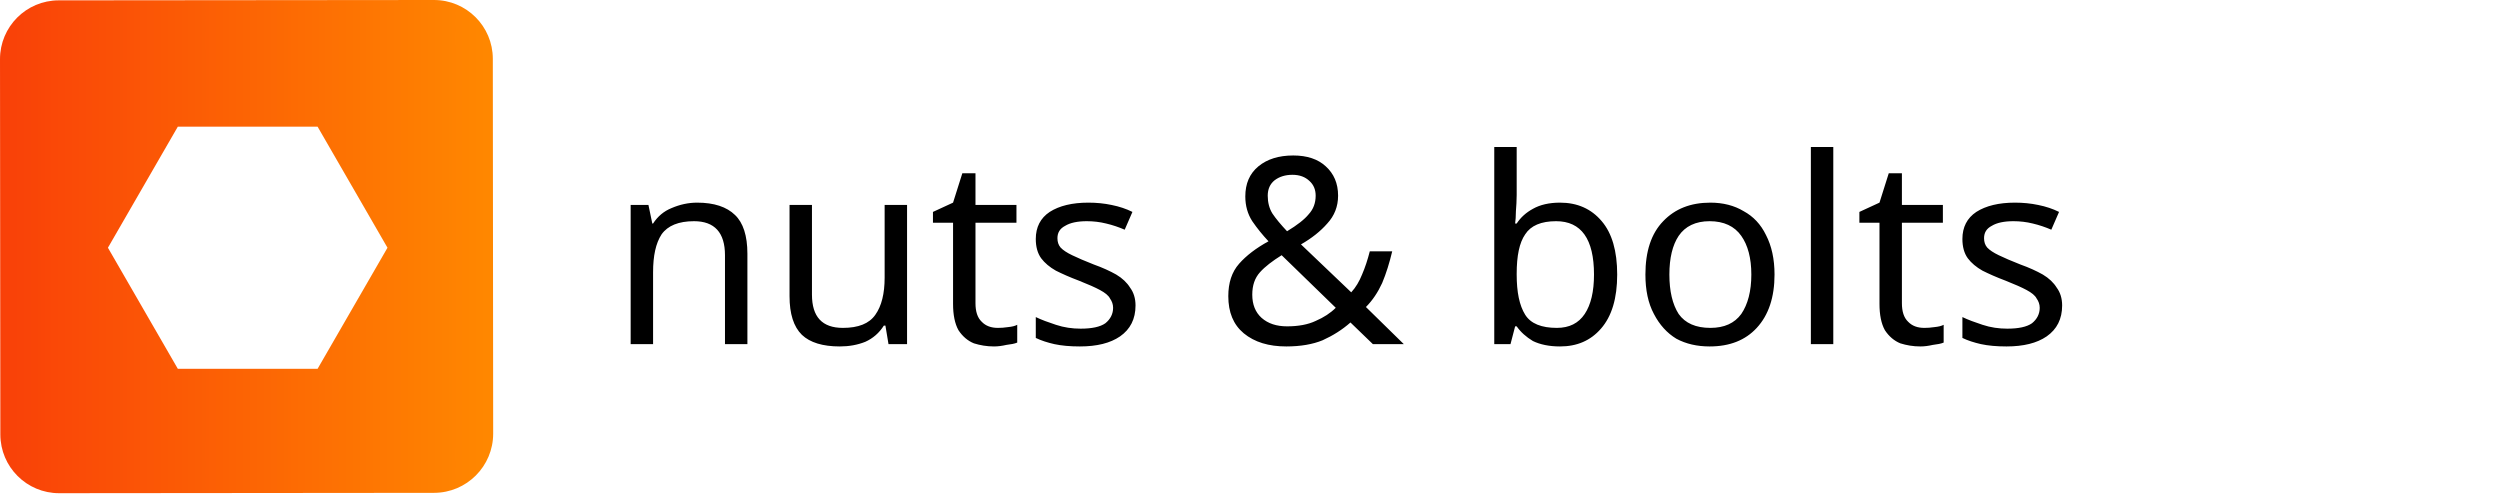
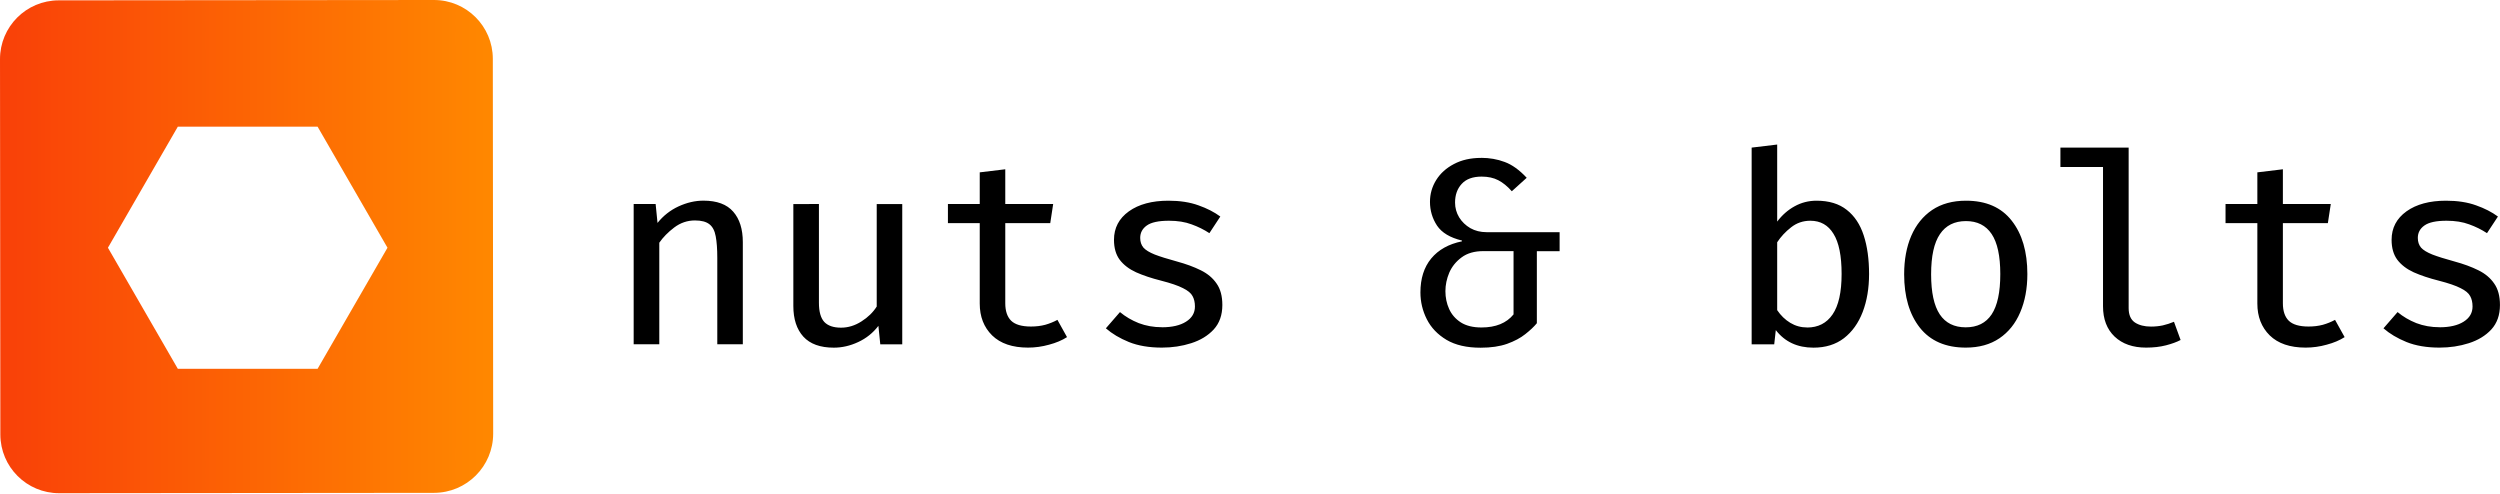
<svg xmlns="http://www.w3.org/2000/svg" xmlns:xlink="http://www.w3.org/1999/xlink" width="50.524mm" height="9.967mm" viewBox="0 0 50.524 9.967" version="1.1" id="svg1">
  <defs id="defs1">
    <linearGradient id="linearGradient7">
      <stop style="stop-color:#f94008;stop-opacity:1;" offset="0" id="stop7" />
      <stop style="stop-color:#ff8800;stop-opacity:1;" offset="1" id="stop8" />
    </linearGradient>
    <linearGradient xlink:href="#linearGradient7" id="linearGradient8" x1="61.691" y1="90.794" x2="146.828" y2="90.794" gradientUnits="userSpaceOnUse" />
  </defs>
  <g id="layer2" transform="translate(-29.99686,-30.02194)">
-     <text xml:space="preserve" style="font-size:5.245px;fill:#000000;fill-opacity:1;stroke-width:0.031" x="42.289" y="36.98" id="text10">
-       <tspan id="tspan10" style="font-style:normal;font-variant:normal;font-weight:normal;font-stretch:normal;font-size:5.245px;font-family:'FiraCode Nerd Font Mono';-inkscape-font-specification:'FiraCode Nerd Font Mono';fill:#000000;fill-opacity:1;stroke-width:0.031" x="42.289" y="36.98">nuts &amp; bolts</tspan>
-     </text>
+     <path style="font-size:5.245px;font-family:'FiraCode Nerd Font Mono';-inkscape-font-specification:'FiraCode Nerd Font Mono';stroke-width:0.031" d="m 42.803,36.98 v -2.835 h 0.444 l 0.038,0.382 q 0.175,-0.218 0.425,-0.334 0.253,-0.116 0.503,-0.116 0.409,0 0.602,0.223 0.194,0.221 0.194,0.616 v 2.063 h -0.516 v -1.746 q 0,-0.269 -0.032,-0.436 -0.03,-0.167 -0.126,-0.242 -0.097,-0.078 -0.293,-0.078 -0.231,0 -0.42,0.143 -0.188,0.143 -0.301,0.307 v 2.052 z m 3.744,-2.835 v 1.996 q 0,0.269 0.108,0.387 0.11,0.116 0.339,0.116 0.215,0 0.412,-0.126 0.199,-0.126 0.309,-0.301 v -2.071 h 0.516 v 2.835 h -0.444 l -0.038,-0.374 q -0.164,0.215 -0.409,0.328 -0.242,0.113 -0.492,0.113 -0.412,0 -0.616,-0.223 -0.202,-0.223 -0.202,-0.619 v -2.06 z m 5.014,2.69 q -0.151,0.097 -0.363,0.153 -0.21,0.059 -0.425,0.059 -0.473,0 -0.726,-0.247 -0.25,-0.247 -0.25,-0.643 V 34.532 h -0.643 v -0.387 h 0.643 v -0.64 l 0.516,-0.062 v 0.702 h 0.968 l -0.059,0.387 h -0.909 v 1.619 q 0,0.234 0.118,0.352 0.121,0.118 0.401,0.118 0.156,0 0.288,-0.035 0.134,-0.038 0.247,-0.1 z m 1.918,-0.199 q 0.309,0 0.487,-0.113 0.18,-0.113 0.18,-0.307 0,-0.124 -0.048,-0.21 -0.046,-0.089 -0.194,-0.161 -0.145,-0.075 -0.441,-0.151 -0.29,-0.073 -0.506,-0.169 -0.212,-0.097 -0.331,-0.253 -0.116,-0.156 -0.116,-0.403 0,-0.36 0.301,-0.576 0.301,-0.215 0.799,-0.215 0.35,0 0.608,0.094 0.258,0.091 0.441,0.226 l -0.221,0.336 q -0.164,-0.108 -0.36,-0.178 -0.194,-0.073 -0.457,-0.073 -0.315,0 -0.449,0.097 -0.132,0.094 -0.132,0.25 0,0.118 0.065,0.196 0.067,0.075 0.229,0.14 0.161,0.062 0.446,0.14 0.277,0.075 0.484,0.178 0.207,0.102 0.32,0.269 0.116,0.164 0.116,0.433 0,0.304 -0.175,0.495 -0.175,0.188 -0.455,0.277 -0.277,0.089 -0.592,0.089 -0.387,0 -0.667,-0.113 -0.277,-0.113 -0.465,-0.277 l 0.285,-0.328 q 0.164,0.137 0.379,0.223 0.218,0.083 0.468,0.083 z m 6.45,-3.424 q 0.256,0 0.476,0.083 0.223,0.081 0.446,0.32 l -0.301,0.272 q -0.134,-0.151 -0.274,-0.223 -0.14,-0.073 -0.336,-0.073 -0.269,0 -0.403,0.148 -0.134,0.145 -0.134,0.377 0,0.161 0.083,0.299 0.083,0.134 0.226,0.218 0.145,0.081 0.325,0.081 h 1.479 v 0.385 h -0.46 v 1.455 q -0.086,0.105 -0.234,0.221 -0.145,0.116 -0.368,0.196 -0.221,0.078 -0.535,0.078 -0.42,0 -0.689,-0.159 -0.269,-0.161 -0.398,-0.417 -0.129,-0.256 -0.129,-0.541 0,-0.422 0.218,-0.686 0.218,-0.264 0.621,-0.347 v -0.016 q -0.358,-0.086 -0.503,-0.301 -0.143,-0.218 -0.143,-0.481 0,-0.239 0.126,-0.441 0.126,-0.202 0.358,-0.323 0.234,-0.124 0.549,-0.124 z m 0.656,1.885 h -0.611 q -0.269,0 -0.438,0.126 -0.169,0.124 -0.25,0.309 -0.078,0.186 -0.078,0.374 0,0.194 0.075,0.36 0.075,0.167 0.237,0.272 0.161,0.102 0.417,0.102 0.433,0 0.648,-0.264 z m 5.328,-0.597 q 0.151,-0.199 0.352,-0.309 0.204,-0.113 0.444,-0.113 0.377,0 0.611,0.186 0.234,0.183 0.342,0.516 0.108,0.331 0.108,0.78 0,0.43 -0.129,0.767 -0.129,0.336 -0.379,0.53 -0.25,0.191 -0.616,0.191 -0.487,0 -0.761,-0.355 l -0.032,0.288 H 65.397 V 33.005 l 0.516,-0.062 z m 0.605,2.141 q 0.334,0 0.514,-0.264 0.183,-0.266 0.183,-0.818 0,-0.551 -0.164,-0.812 -0.161,-0.264 -0.468,-0.264 -0.221,0 -0.39,0.134 -0.169,0.132 -0.28,0.301 v 1.372 q 0.108,0.161 0.264,0.256 0.156,0.094 0.342,0.094 z m 3.211,-2.563 q 0.608,0 0.923,0.403 0.317,0.403 0.317,1.079 0,0.438 -0.145,0.775 -0.143,0.336 -0.42,0.524 -0.277,0.188 -0.68,0.188 -0.608,0 -0.928,-0.403 -0.317,-0.403 -0.317,-1.079 0,-0.441 0.143,-0.775 0.145,-0.336 0.422,-0.524 0.28,-0.188 0.686,-0.188 z m 0,0.412 q -0.35,0 -0.527,0.264 -0.178,0.261 -0.178,0.812 0,0.546 0.175,0.81 0.175,0.261 0.524,0.261 0.35,0 0.524,-0.261 0.175,-0.264 0.175,-0.815 0,-0.549 -0.175,-0.81 -0.175,-0.261 -0.519,-0.261 z m 3.287,-1.485 v 3.244 q 0,0.204 0.126,0.29 0.126,0.083 0.325,0.083 0.126,0 0.239,-0.024 0.116,-0.027 0.226,-0.073 l 0.134,0.368 q -0.118,0.062 -0.296,0.108 -0.178,0.046 -0.401,0.046 -0.401,0 -0.637,-0.223 -0.234,-0.223 -0.234,-0.613 V 33.397 H 71.637 V 33.005 Z m 4.365,3.83 q -0.151,0.097 -0.363,0.153 -0.21,0.059 -0.425,0.059 -0.473,0 -0.726,-0.247 -0.25,-0.247 -0.25,-0.643 V 34.532 h -0.643 v -0.387 h 0.643 v -0.64 l 0.516,-0.062 v 0.702 h 0.968 l -0.059,0.387 h -0.909 v 1.619 q 0,0.234 0.118,0.352 0.121,0.118 0.401,0.118 0.156,0 0.288,-0.035 0.134,-0.038 0.247,-0.1 z m 1.918,-0.199 q 0.309,0 0.487,-0.113 0.18,-0.113 0.18,-0.307 0,-0.124 -0.048,-0.21 -0.046,-0.089 -0.194,-0.161 -0.145,-0.075 -0.441,-0.151 -0.29,-0.073 -0.506,-0.169 -0.212,-0.097 -0.331,-0.253 -0.116,-0.156 -0.116,-0.403 0,-0.36 0.301,-0.576 0.301,-0.215 0.799,-0.215 0.35,0 0.608,0.094 0.258,0.091 0.441,0.226 l -0.221,0.336 q -0.164,-0.108 -0.36,-0.178 -0.194,-0.073 -0.457,-0.073 -0.315,0 -0.449,0.097 -0.132,0.094 -0.132,0.25 0,0.118 0.065,0.196 0.067,0.075 0.229,0.14 0.161,0.062 0.446,0.14 0.277,0.075 0.484,0.178 0.207,0.102 0.32,0.269 0.116,0.164 0.116,0.433 0,0.304 -0.175,0.495 -0.175,0.188 -0.455,0.277 -0.277,0.089 -0.592,0.089 -0.387,0 -0.667,-0.113 -0.277,-0.113 -0.465,-0.277 l 0.285,-0.328 q 0.164,0.137 0.379,0.223 0.218,0.083 0.468,0.083 z" id="text10" aria-label="nuts &amp; bolts" />
  </g>
  <g id="layer1" transform="translate(-29.99686,-30.02194)">
    <path d="m 136.605,48.223 -64.78,0.061 A 10.146,10.146 134.946 0 0 61.689,58.44 l 0.061,64.79 a 10.145,10.145 44.946 0 0 10.154,10.135 l 64.708,-0.061 a 10.227,10.227 134.946 0 0 10.218,-10.237 l -0.061,-64.698 A 10.155,10.155 44.946 0 0 136.605,48.223 Z M 92.387,70.091 H 116.518 L 128.584,90.99 116.518,111.888 H 92.387 L 80.321,90.99 Z" style="mix-blend-mode:normal;fill:url(#linearGradient8);stroke-width:0.265" id="path7" transform="matrix(0.1170621,0,0,0.117067,22.77548,24.3766)" />
  </g>
</svg>
